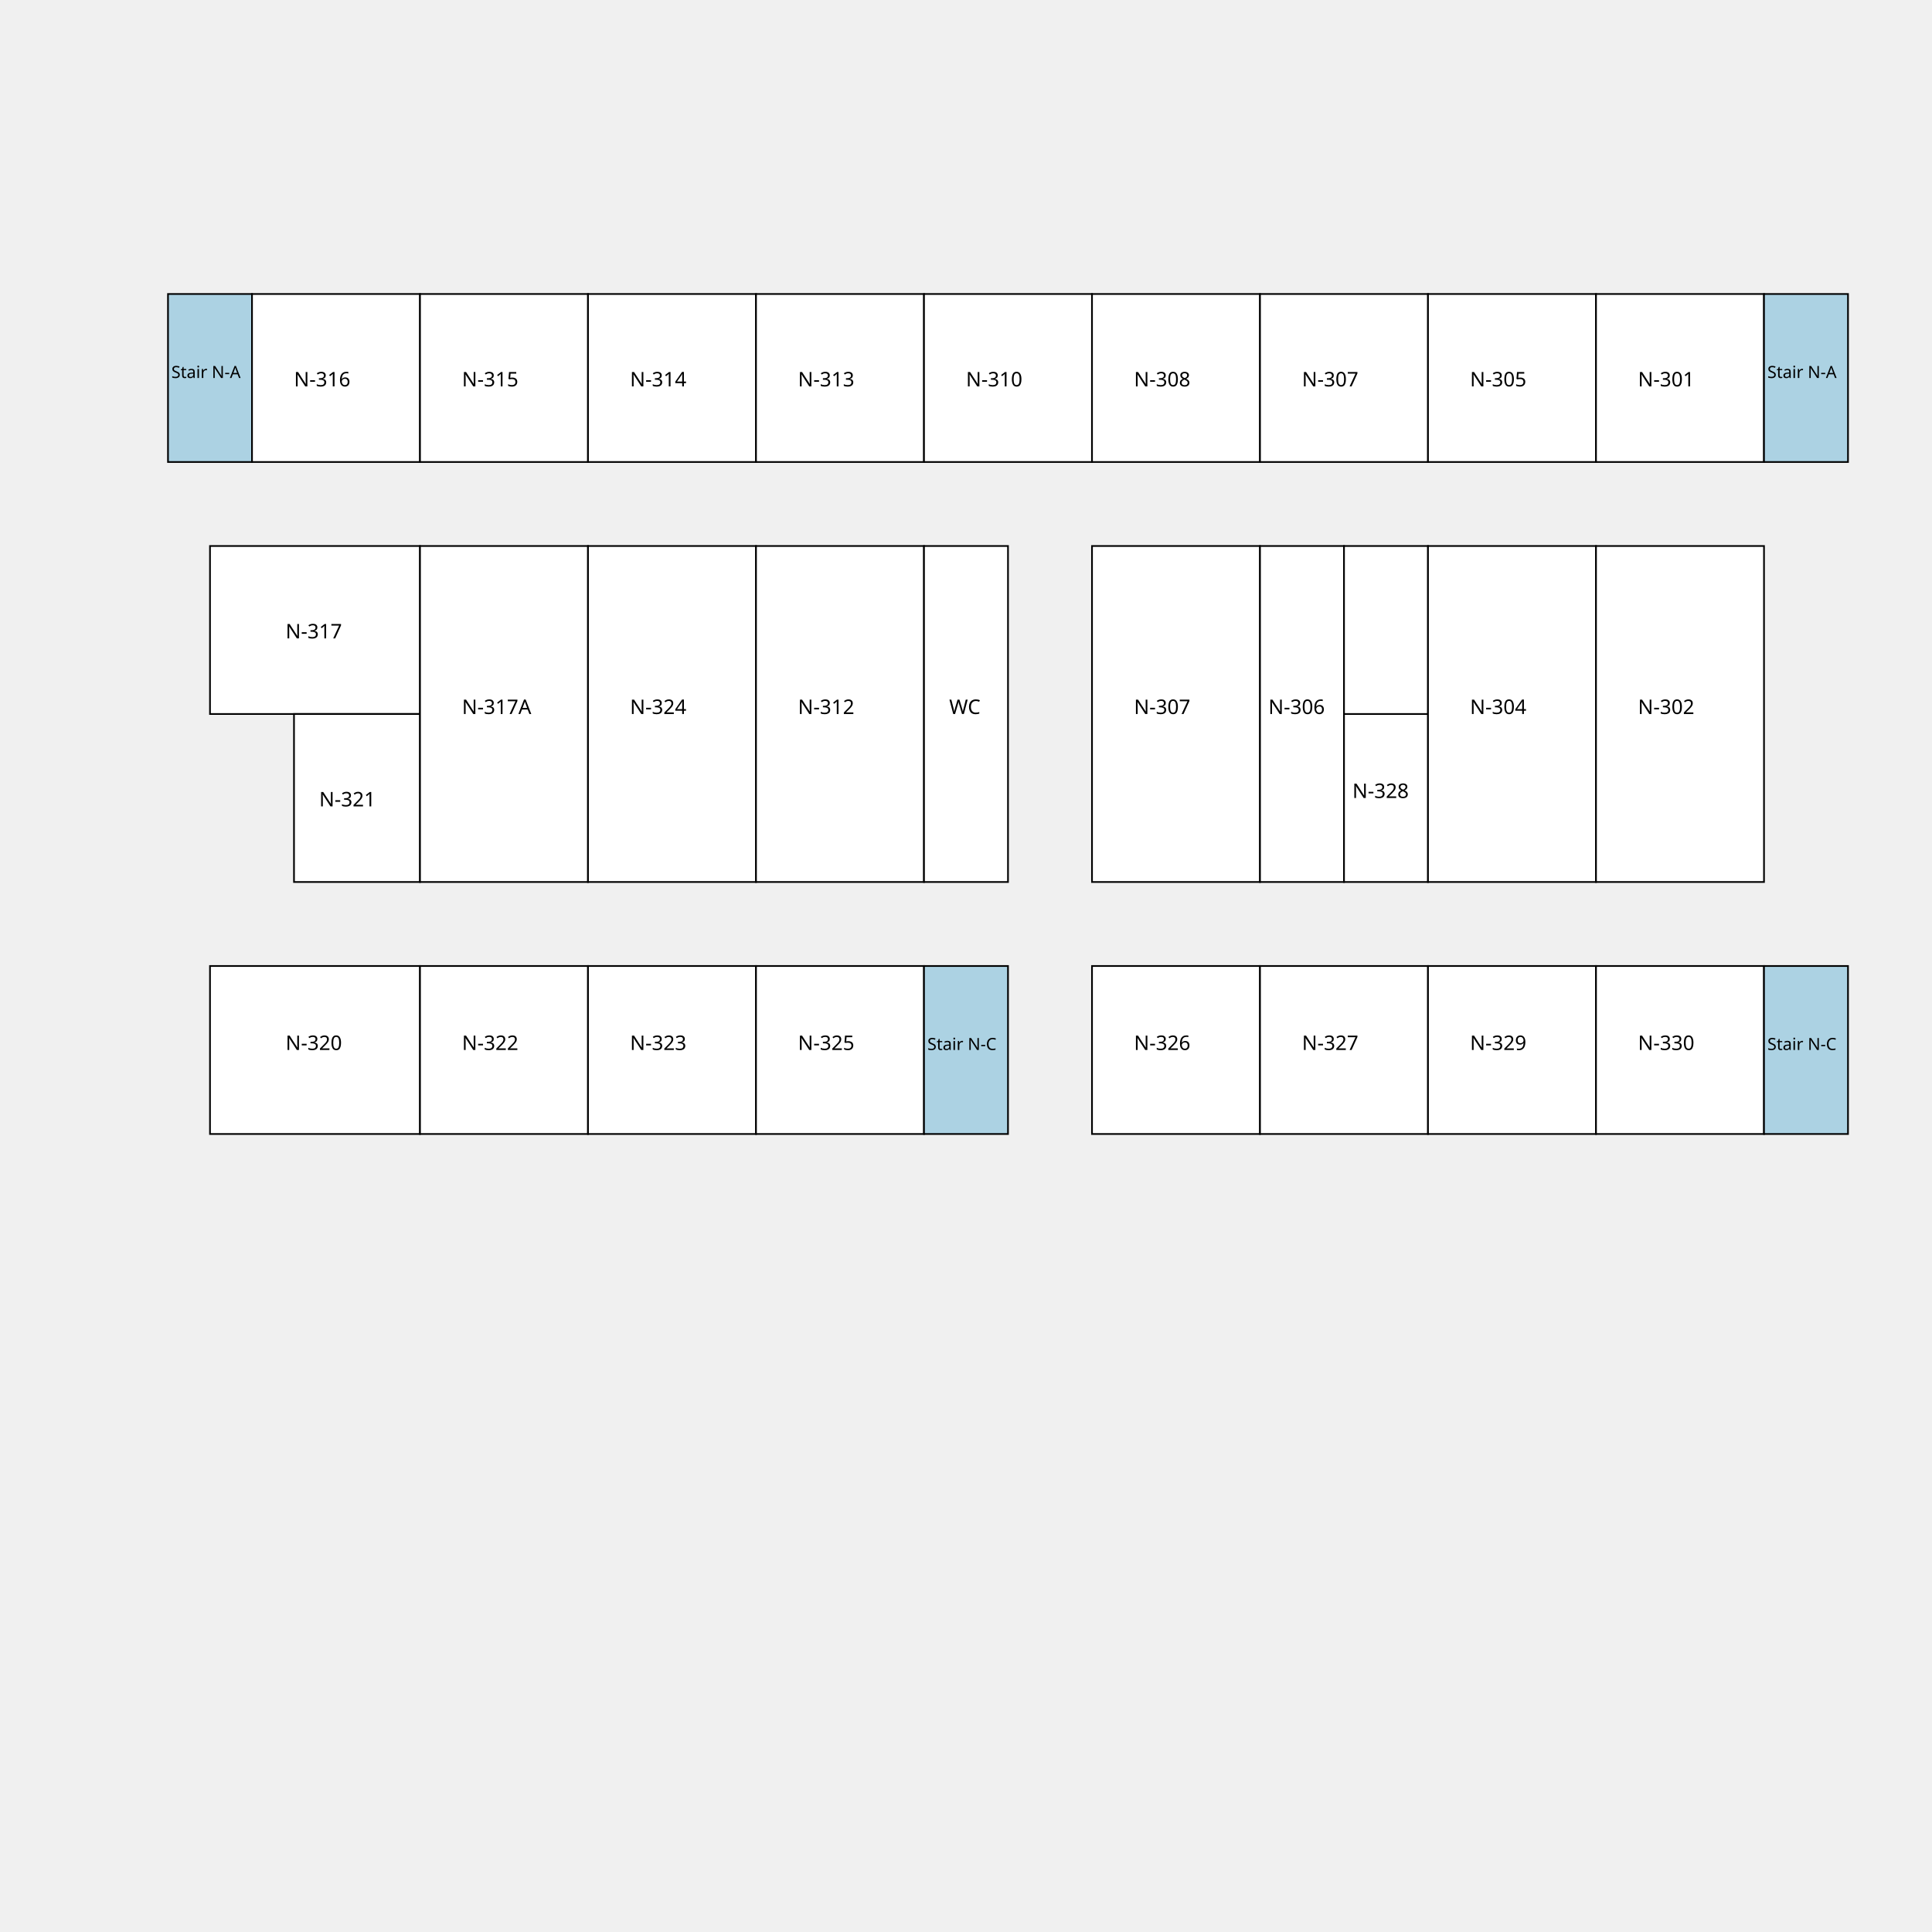
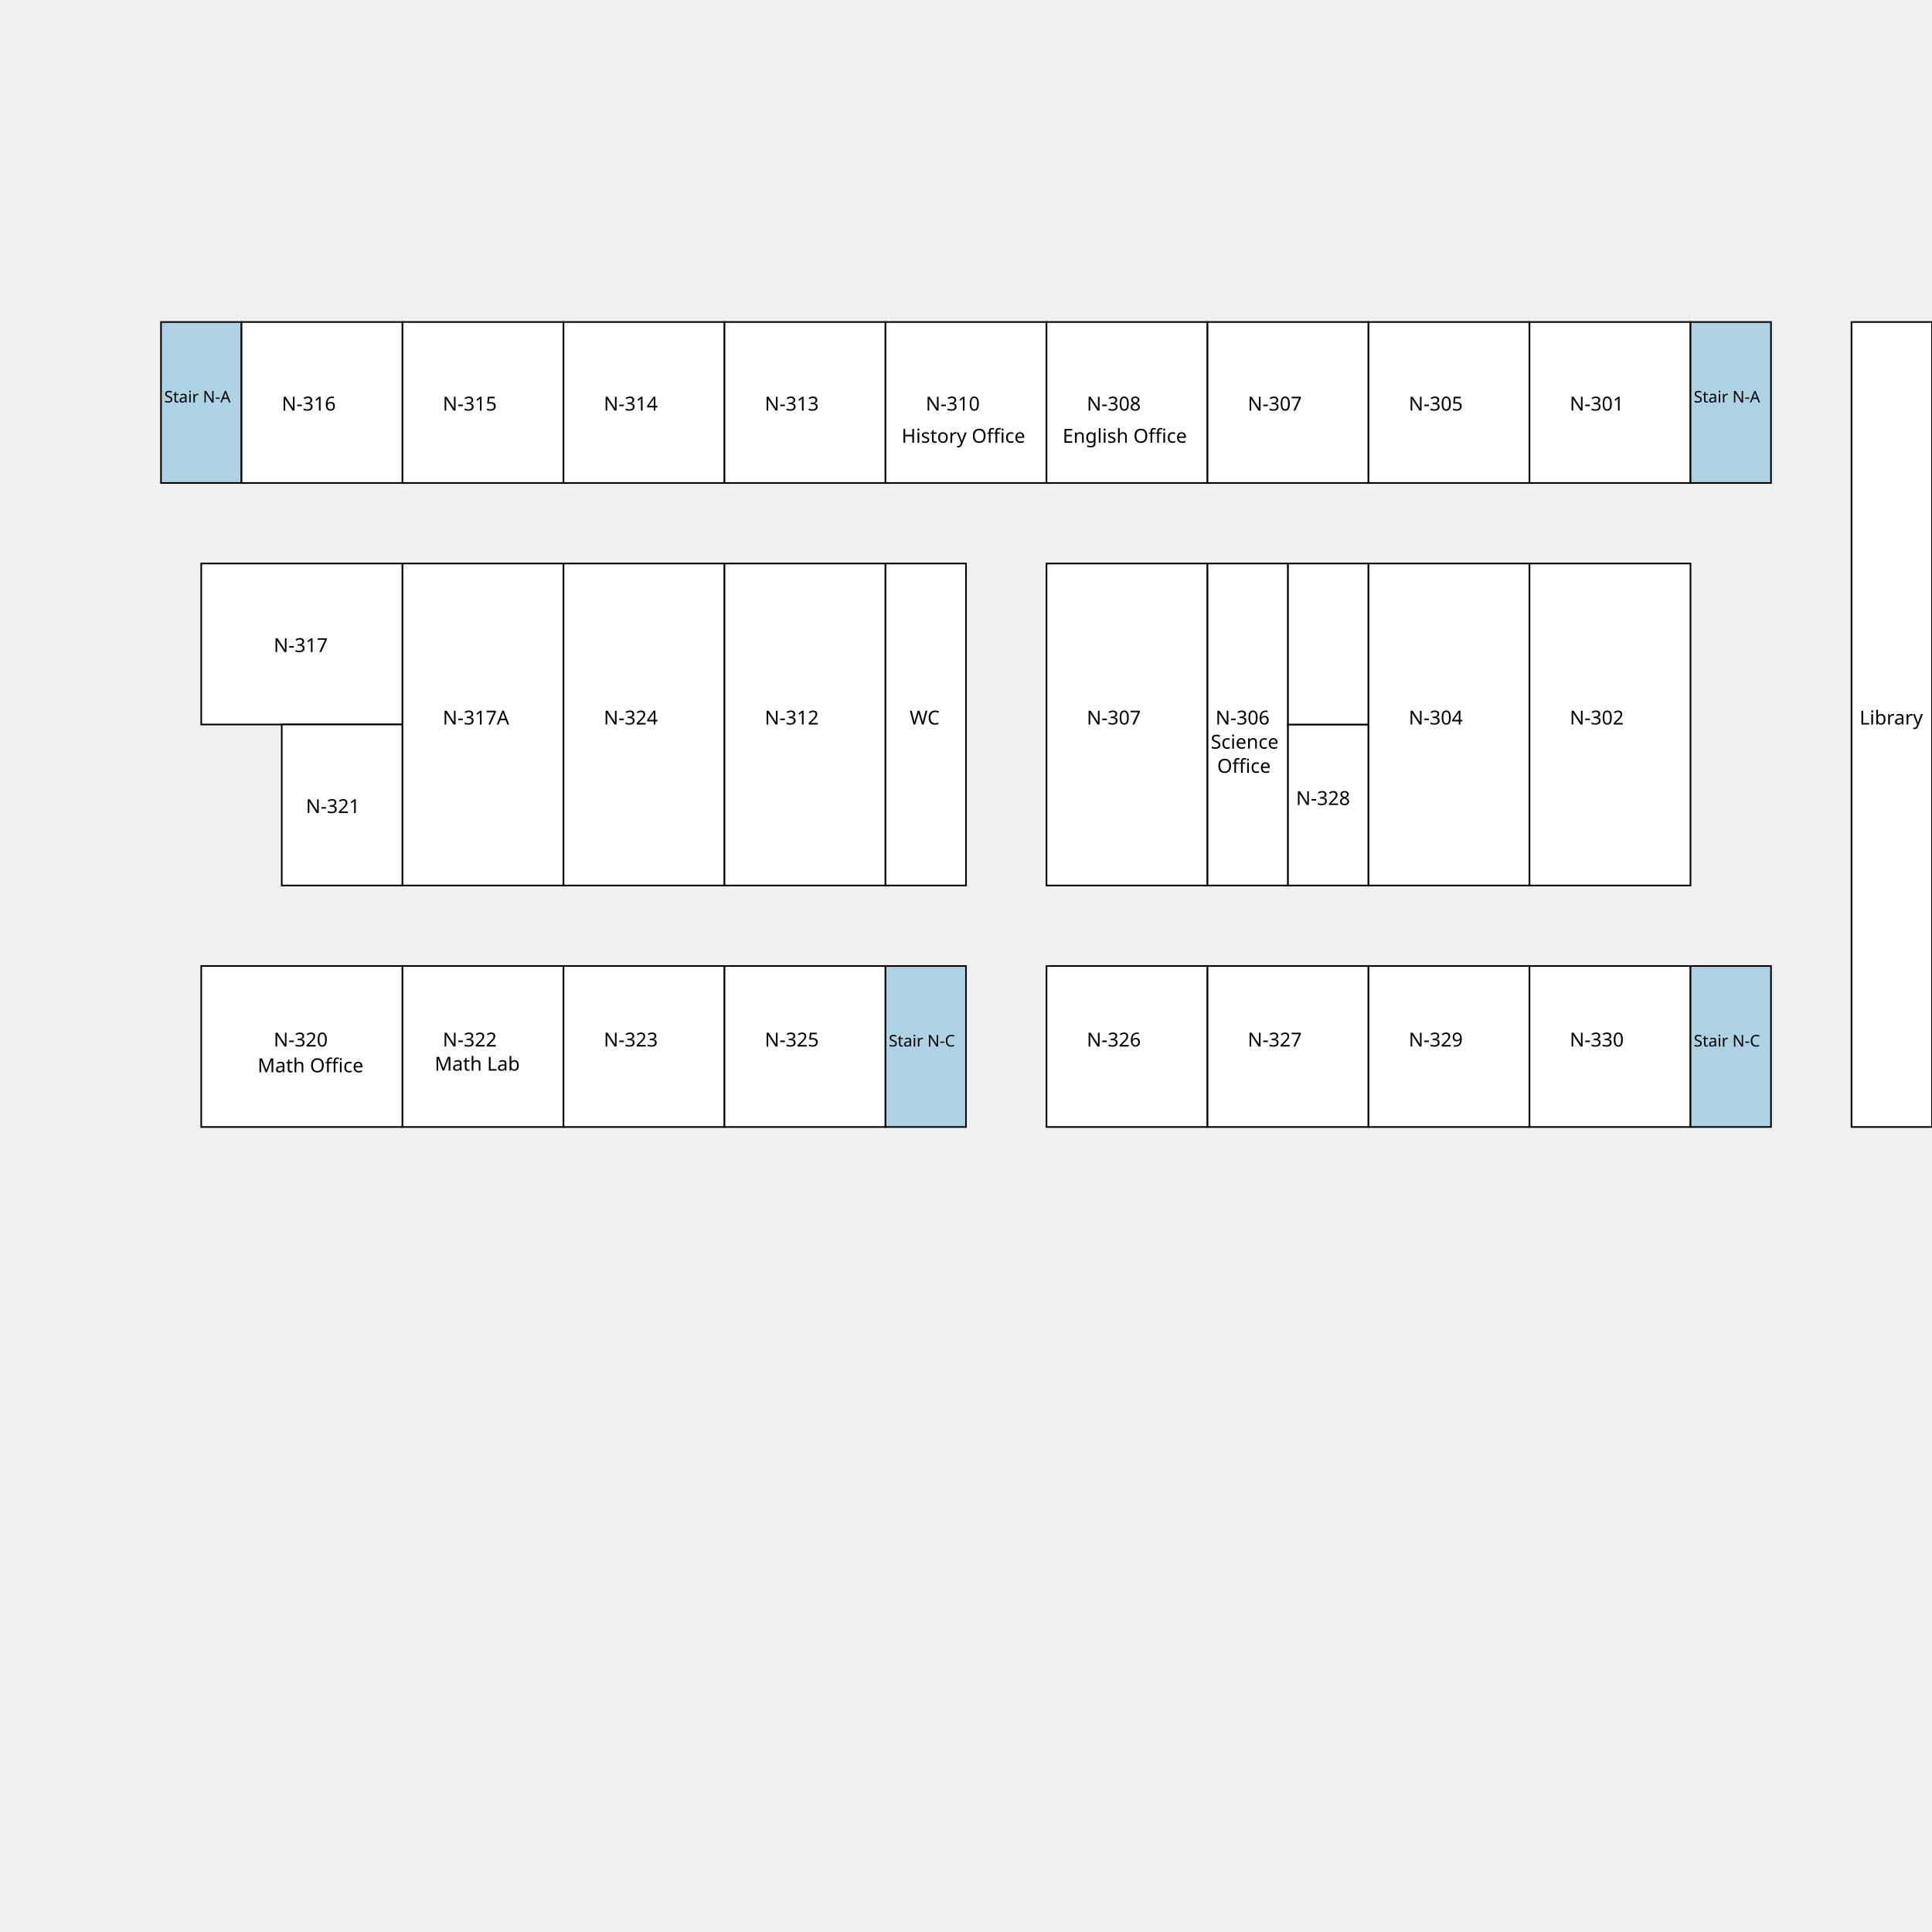
- <svg xmlns="http://www.w3.org/2000/svg" width="1000" height="1000" viewBox="0 0 1150 1000">
+ <svg xmlns="http://www.w3.org/2000/svg" width="1000" height="1000" viewBox="0 0 1200 1000">
  <style>
    .room:hover { fill: #c0f0b1; }
    .space:hover { fill: #fa9c8c; }
    /* Additional styles for hover effects would go here */
  </style>
  <path class="empty" id="Stair N-A" d="M 100,200 L 150,200 L 150,100 L 100,100 Z" stroke="black" fill="#acd2e3" />
  <text x="102" y="150" font-family="Verdana" font-size="10">Stair N-A</text>
  <path class="room" id="N-316" d="M 150,100 L 250,100 L 250,200 L 150,200 Z" stroke="black" fill="white" />
  <text x="175" y="155" font-family="Verdana" font-size="12">N-316</text>
  <path class="room" id="N-315" d="M 250,100 L 350,100 L 350,200 L 250,200 Z" stroke="black" fill="white" />
  <text x="275" y="155" font-family="Verdana" font-size="12">N-315</text>
  <path class="room" id="N-314" d="M 350,100 L 450,100 L 450,200 L 350,200 Z" stroke="black" fill="white" />
  <text x="375" y="155" font-family="Verdana" font-size="12">N-314</text>
  <path class="room" id="N-313" d="M 450,100 L 550,100 L 550,200 L 450,200 Z" stroke="black" fill="white" />
  <text x="475" y="155" font-family="Verdana" font-size="12">N-313</text>
  <path class="room" id="N-310" d="M 550,100 L 650,100 L 650,200 L 550,200 Z" stroke="black" fill="white" />
  <text x="575" y="155" font-family="Verdana" font-size="12">N-310</text>
+   <text x="560" y="175" font-family="Verdana" font-size="12">History Office</text>
  <path class="room" id="N-308" d="M 650,100 L 750,100 L 750,200 L 650,200 Z" stroke="black" fill="white" />
  <text x="675" y="155" font-family="Verdana" font-size="12">N-308</text>
+   <text x="660" y="175" font-family="Verdana" font-size="12">English Office</text>
  <path class="room" id="N-307" d="M 750,100 L 850,100 L 850,200 L 750,200 Z" stroke="black" fill="white" />
  <text x="775" y="155" font-family="Verdana" font-size="12">N-307</text>
  <path class="room" id="N-305" d="M 850,100 L 950,100 L 950,200 L 850,200 Z" stroke="black" fill="white" />
  <text x="875" y="155" font-family="Verdana" font-size="12">N-305</text>
  <path class="room" id="N-305" d="M 950,100 L 1050,100 L 1050,200 L 950,200 Z" stroke="black" fill="white" />
  <text x="975" y="155" font-family="Verdana" font-size="12">N-301</text>
  <path class="empty" id="Stair N-A" d="M 1050,200 L 1100,200 L 1100,100 L 1050,100 Z" stroke="black" fill="#acd2e3" />
  <text x="1052" y="150" font-family="Verdana" font-size="10">Stair N-A</text>
  <path class="room" id="N-317" d="M 125,250 L 250,250 L 250,350 L 125,350 Z" stroke="black" fill="white" />
  <text x="170" y="305" font-family="Verdana" font-size="12">N-317</text>
  <path class="space" id="N-321" d="M 175,350 L 250,350 L 250,450 L 175,450 Z" stroke="black" fill="white" />
  <text x="190" y="405" font-family="Verdana" font-size="12">N-321</text>
  <path class="room" id="N-317A" d="M 250,250 L 350,250 L 350,450 L 250,450 Z" stroke="black" fill="white" />
  <text x="275" y="350" font-family="Verdana" font-size="12">N-317A</text>
  <path class="room" id="N-324" d="M 350,250 L 450,250 L 450,450 L 350,450 Z" stroke="black" fill="white" />
  <text x="375" y="350" font-family="Verdana" font-size="12">N-324</text>
  <path class="room" id="N-312" d="M 450,250 L 550,250 L 550,450 L 450,450 Z" stroke="black" fill="white" />
  <text x="475" y="350" font-family="Verdana" font-size="12">N-312</text>
  <path class="space" id="Bathroom" d="M 550,250 L 600,250 L 600,450 L 550,450 Z" stroke="black" fill="white" />
  <text x="565" y="350" font-family="Verdana" font-size="12">WC</text>
  <path class="room" id="N-307" d="M 650,250 L 750,250 L 750,450 L 650,450 Z" stroke="black" fill="white" />
  <text x="675" y="350" font-family="Verdana" font-size="12">N-307</text>
  <path class="space" id="N-306" d="M 750,250 L 800,250 L 800,450 L 750,450 Z" stroke="black" fill="white" />
  <text x="755" y="350" font-family="Verdana" font-size="12">N-306</text>
+   <text x="752" y="365" font-family="Verdana" font-size="12">Science</text>
+   <text x="756" y="380" font-family="Verdana" font-size="12">Office</text>
  <path class="space" id="N-306" d="M 800,350 L 850,350 L 850,450 L 800,450 Z" stroke="black" fill="white" />
  <text x="805" y="400" font-family="Verdana" font-size="12">N-328</text>
  <path class="space" id="Bio" d="M 800,250 L 850,250 L 850,350 L 800,350 Z" stroke="black" fill="white" />
  <path class="room" id="N-304" d="M 850,250 L 950,250 L 950,450 L 850,450 Z" stroke="black" fill="white" />
  <text x="875" y="350" font-family="Verdana" font-size="12">N-304</text>
  <path class="room" id="N-307" d="M 950,250 L 1050,250 L 1050,450 L 950,450 Z" stroke="black" fill="white" />
  <text x="975" y="350" font-family="Verdana" font-size="12">N-302</text>
  <path class="space" id="N-320" d="M 125,500 L 250,500 L 250,600 L 125,600 Z" stroke="black" fill="white" />
  <text x="170" y="550" font-family="Verdana" font-size="12">N-320</text>
+   <text x="160" y="566" font-family="Verdana" font-size="12">Math Office</text>
  <path class="space" id="N-322" d="M 250,500 L 350,500 L 350,600 L 250,600 Z" stroke="black" fill="white" />
  <text x="275" y="550" font-family="Verdana" font-size="12">N-322</text>
+   <text x="270" y="565" font-family="Verdana" font-size="12">Math Lab</text>
  <path class="room" id="N-323" d="M 350,500 L 450,500 L 450,600 L 350,600 Z" stroke="black" fill="white" />
  <text x="375" y="550" font-family="Verdana" font-size="12">N-323</text>
  <path class="room" id="N-325" d="M 450,500 L 550,500 L 550,600 L 450,600 Z" stroke="black" fill="white" />
  <text x="475" y="550" font-family="Verdana" font-size="12">N-325</text>
  <path class="empty" id="Stair N-A" d="M 550,600 L 600,600 L 600,500 L 550,500 Z" stroke="black" fill="#acd2e3" />
  <text x="552" y="550" font-family="Verdana" font-size="10">Stair N-C</text>
  <path class="room" id="N-326" d="M 650,500 L 750,500 L 750,600 L 650,600 Z" stroke="black" fill="white" />
  <text x="675" y="550" font-family="Verdana" font-size="12">N-326</text>
  <path class="room" id="N-327" d="M 750,500 L 850,500 L 850,600 L 750,600 Z" stroke="black" fill="white" />
  <text x="775" y="550" font-family="Verdana" font-size="12">N-327</text>
  <path class="room" id="N-329" d="M 850,500 L 950,500 L 950,600 L 850,600 Z" stroke="black" fill="white" />
  <text x="875" y="550" font-family="Verdana" font-size="12">N-329</text>
  <path class="room" id="N-330" d="M 950,500 L 1050,500 L 1050,600 L 950,600 Z" stroke="black" fill="white" />
  <text x="975" y="550" font-family="Verdana" font-size="12">N-330</text>
  <path class="empty" id="Stair N-A" d="M 1050,600 L 1100,600 L 1100,500 L 1050,500 Z" stroke="black" fill="#acd2e3" />
  <text x="1052" y="550" font-family="Verdana" font-size="10">Stair N-C</text>
+   <path class="space" id="Library" d="M 1150,100 L 1200,100 L 1200,600 L 1150,600 Z" stroke="black" fill="white" />
+   <text x="1155" y="350" font-family="Verdana" font-size="12">Library</text>
</svg>
